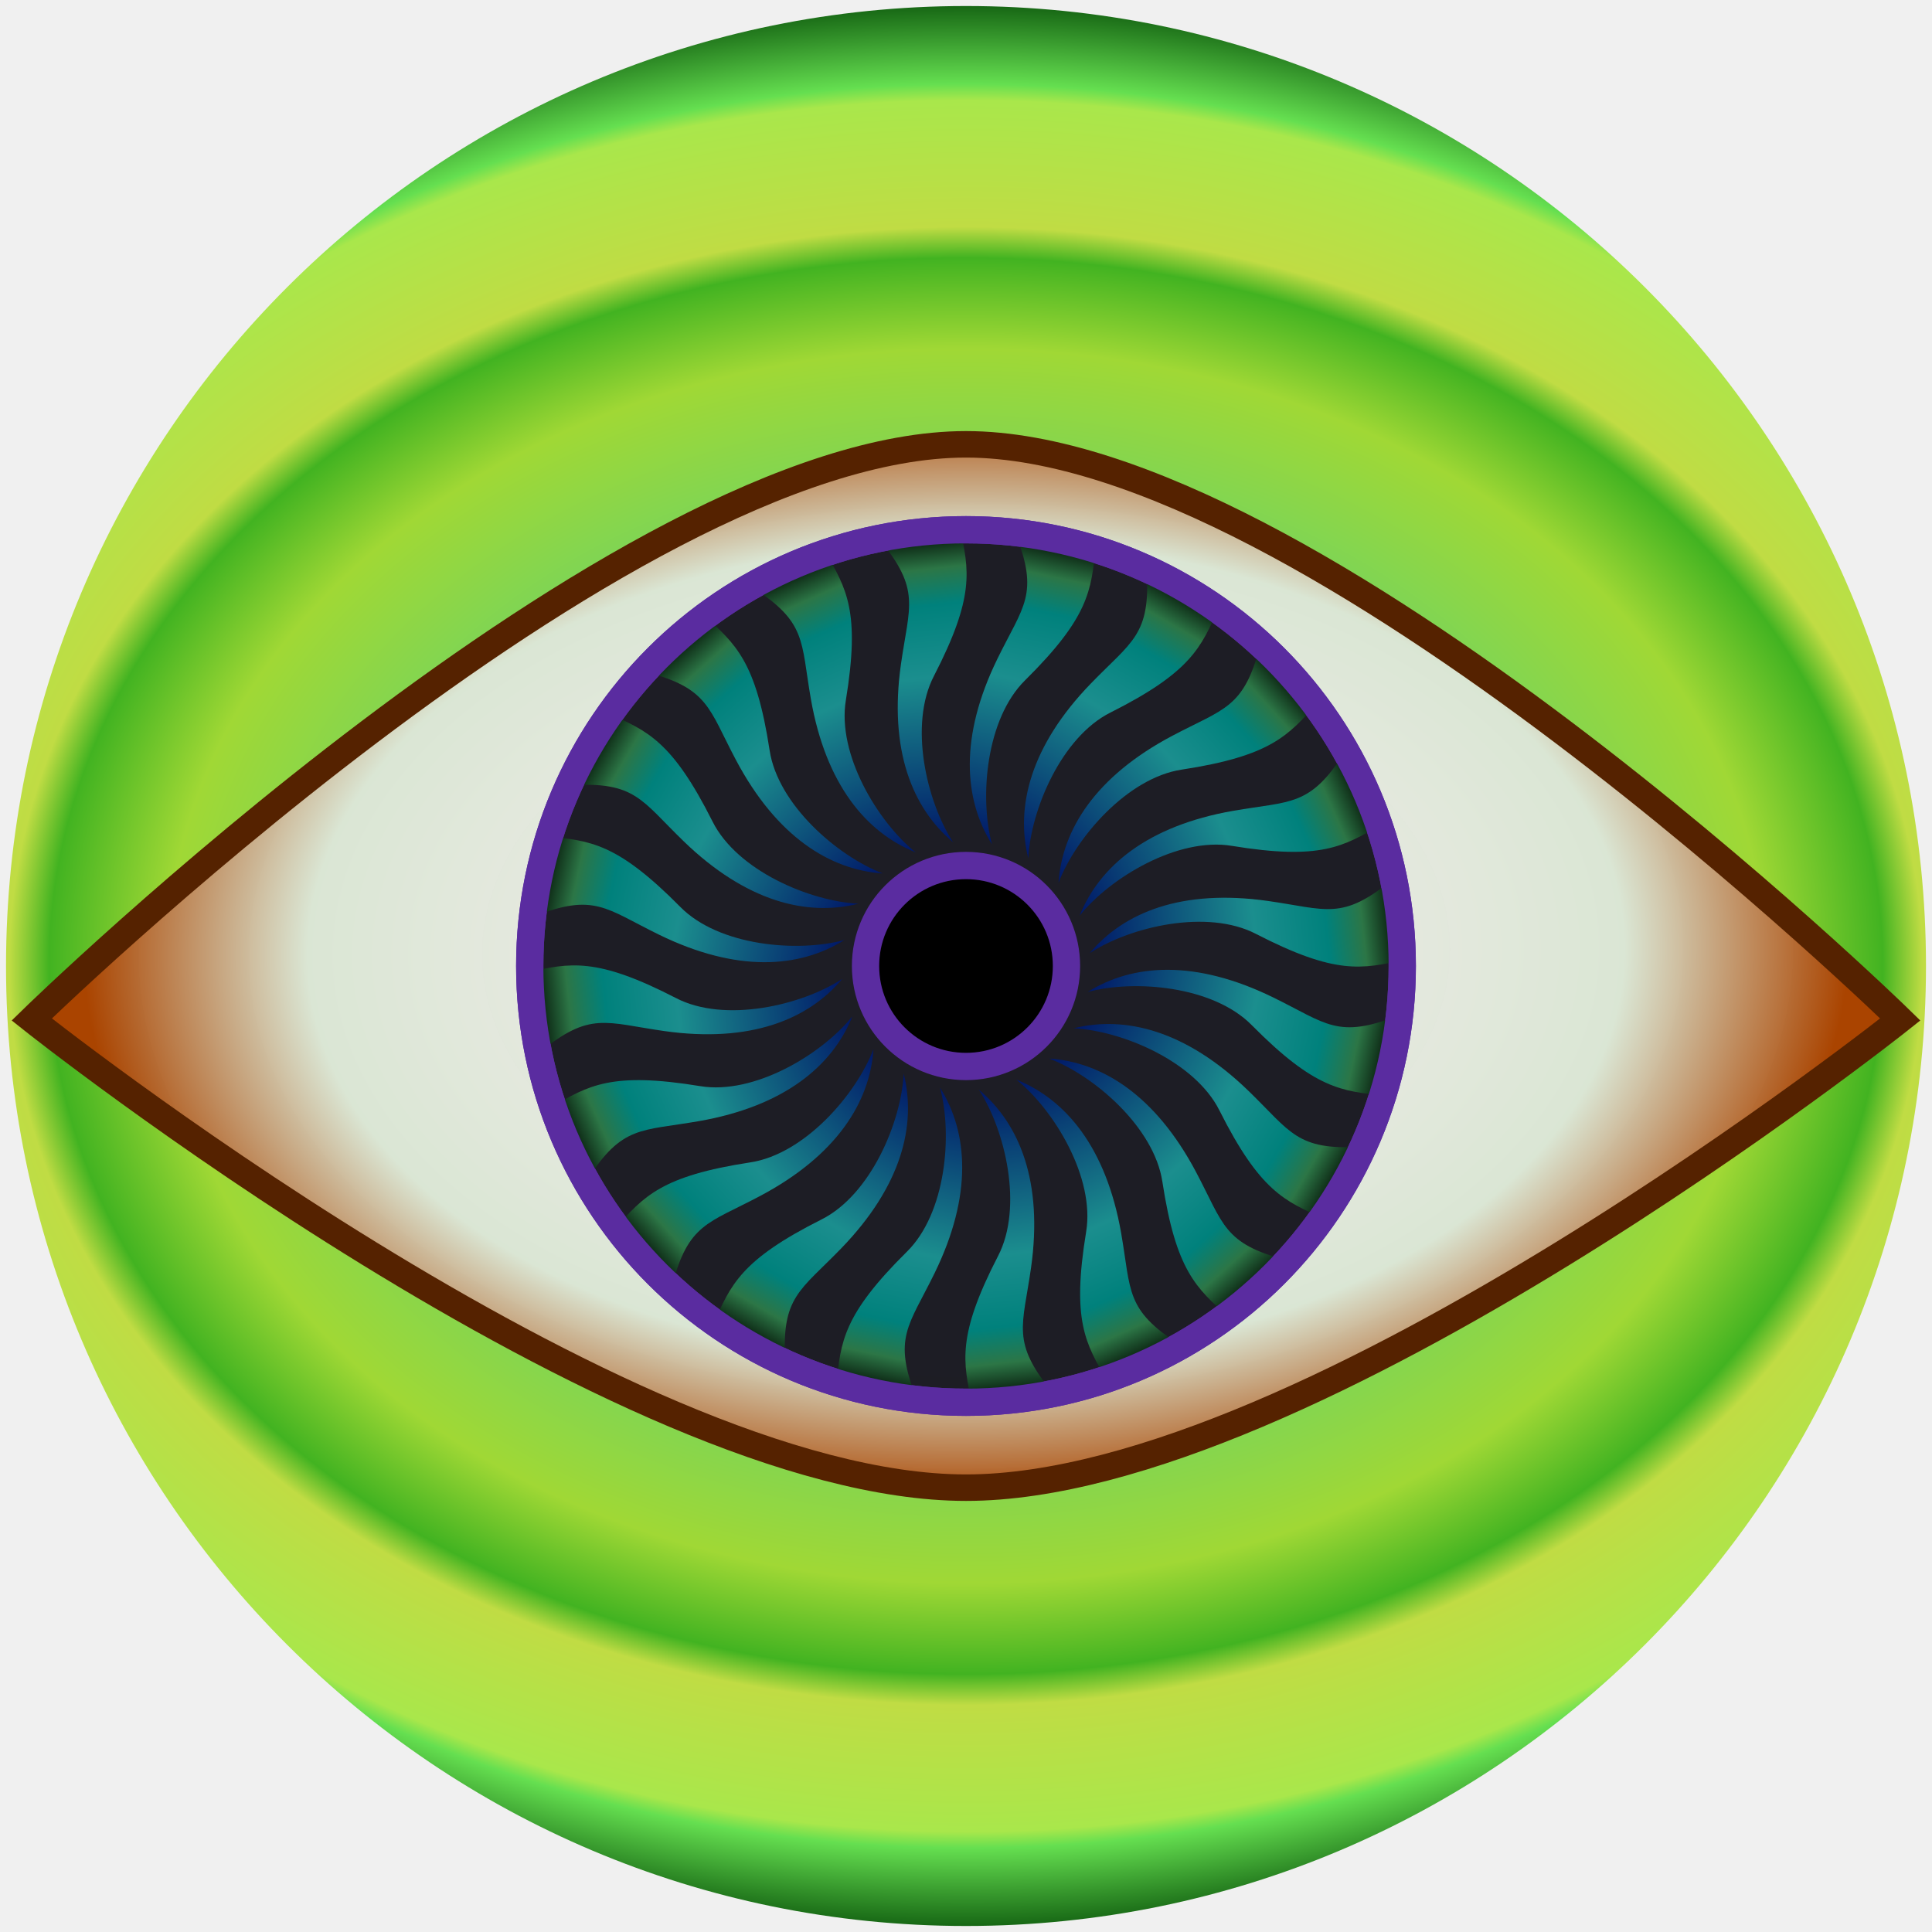
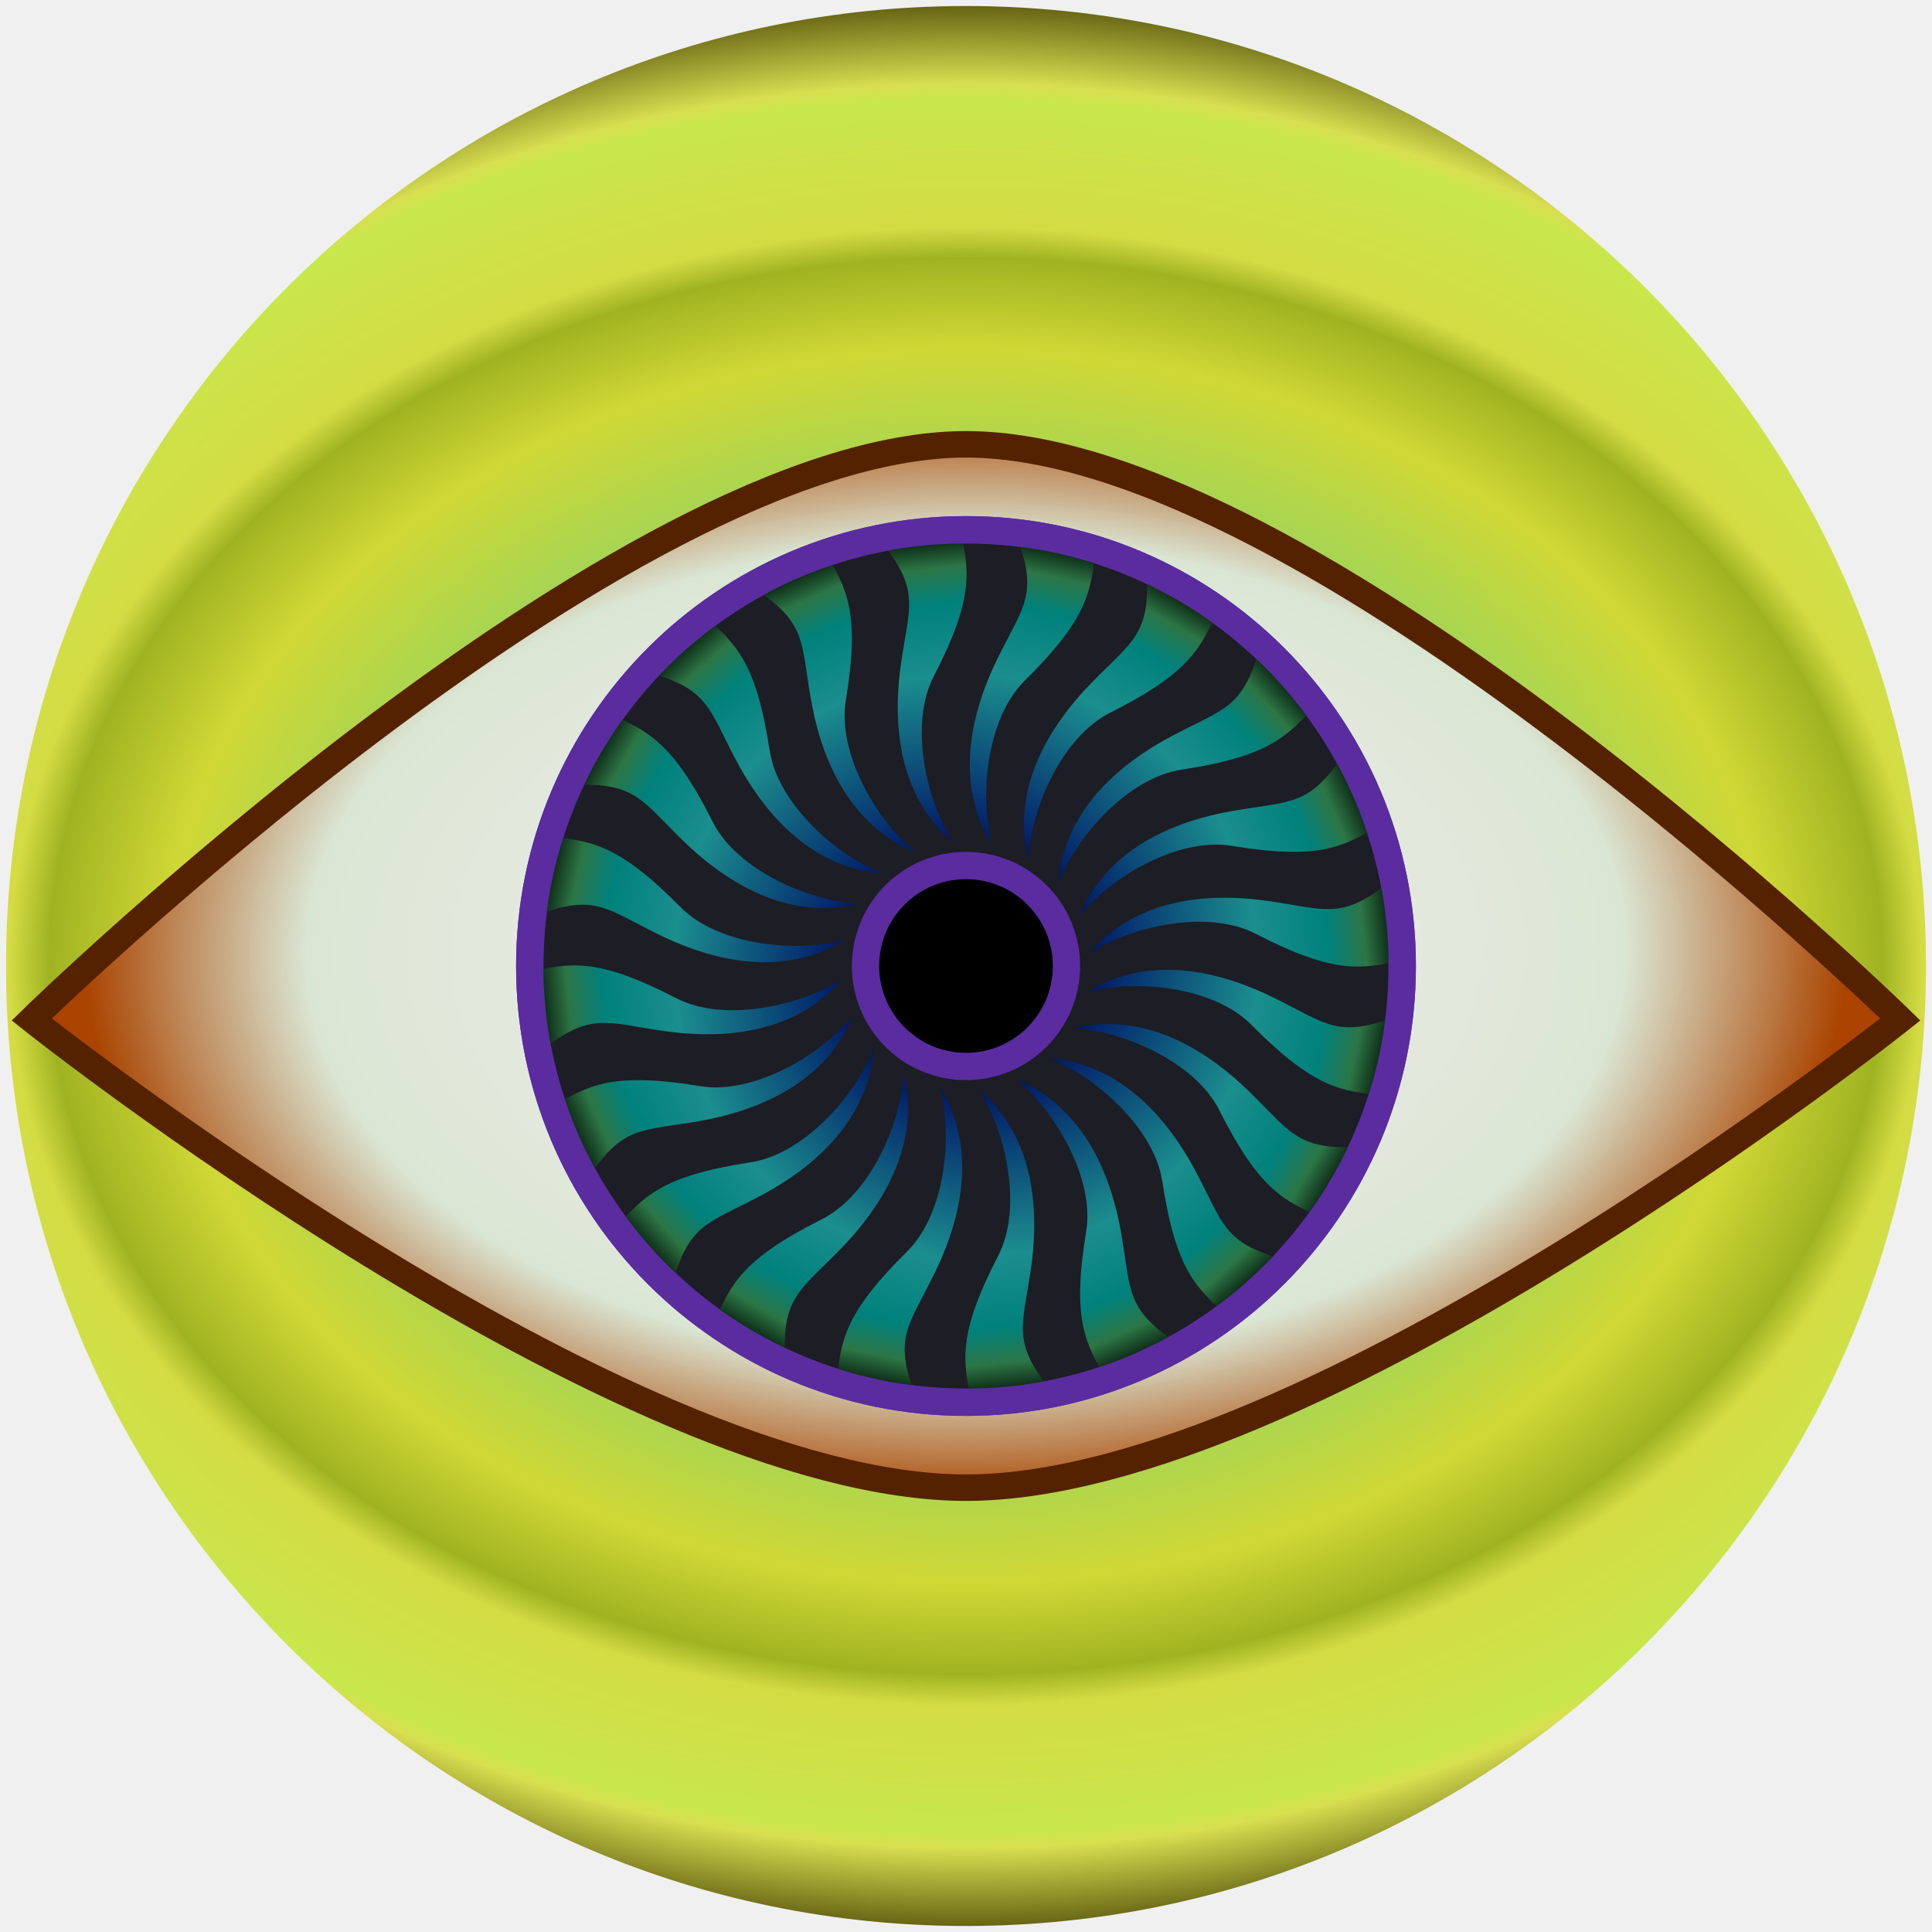
- <svg xmlns="http://www.w3.org/2000/svg" xmlns:xlink="http://www.w3.org/1999/xlink" id="svg8" version="1.1" viewBox="0 0 93.698 93.698" height="93.698mm" width="93.698mm">
+ <svg xmlns="http://www.w3.org/2000/svg" xmlns:xlink="http://www.w3.org/1999/xlink" width="93.698mm" height="93.698mm" viewBox="0 0 93.698 93.698" version="1.1" id="svg8">
  <defs id="defs2">
+     <linearGradient id="linearGradient909">
+       <stop id="stop895" offset="0" style="stop-color:#00cacb;stop-opacity:1" />
+       <stop style="stop-color:#d0d835;stop-opacity:1" offset="0.639" id="stop897" />
+       <stop style="stop-color:#9fb321;stop-opacity:1" offset="0.733" id="stop899" />
+       <stop style="stop-color:#d4dc44;stop-opacity:1" offset="0.765" id="stop901" />
+       <stop style="stop-color:#c8e74b;stop-opacity:1" offset="0.896" id="stop903" />
+       <stop id="stop905" offset="0.913" style="stop-color:#d8df50;stop-opacity:1" />
+       <stop id="stop907" offset="1" style="stop-color:#5e5b10;stop-opacity:1" />
+     </linearGradient>
    <linearGradient id="Iris">
-       <stop style="stop-color:#001768;stop-opacity:1" offset="0" id="stop19489" />
-       <stop id="stop19497" offset="0.533" style="stop-color:#1b8e8e;stop-opacity:1" />
-       <stop style="stop-color:#00817c;stop-opacity:1" offset="0.764" id="stop19499" />
-       <stop id="stop19501" offset="0.879" style="stop-color:#2c7646;stop-opacity:1" />
-       <stop style="stop-color:#000800;stop-opacity:1" offset="1" id="stop19491" />
+       <stop id="stop19489" offset="0" style="stop-color:#001768;stop-opacity:1" />
+       <stop style="stop-color:#1b8e8e;stop-opacity:1" offset="0.533" id="stop19497" />
+       <stop id="stop19499" offset="0.764" style="stop-color:#00817c;stop-opacity:1" />
+       <stop style="stop-color:#2c7646;stop-opacity:1" offset="0.879" id="stop19501" />
+       <stop id="stop19491" offset="1" style="stop-color:#000800;stop-opacity:1" />
    </linearGradient>
    <linearGradient id="linearGradient19473">
-       <stop style="stop-color:#faedf3;stop-opacity:1" offset="0" id="stop19469" />
-       <stop id="stop19479" offset="0.746" style="stop-color:#dae6d4;stop-opacity:0.992" />
-       <stop style="stop-color:#aa4400;stop-opacity:1" offset="1" id="stop19471" />
+       <stop id="stop19469" offset="0" style="stop-color:#faedf3;stop-opacity:1" />
+       <stop style="stop-color:#dae6d4;stop-opacity:0.992" offset="0.746" id="stop19479" />
+       <stop id="stop19471" offset="1" style="stop-color:#aa4400;stop-opacity:1" />
    </linearGradient>
    <linearGradient id="eyelid">
-       <stop id="stop17539" offset="0" style="stop-color:#00cacb;stop-opacity:1" />
-       <stop style="stop-color:#a0d835;stop-opacity:1" offset="0.639" id="stop5049" />
-       <stop style="stop-color:#42b321;stop-opacity:1" offset="0.733" id="stop5047" />
-       <stop style="stop-color:#c0dc44;stop-opacity:1" offset="0.765" id="stop5041" />
-       <stop style="stop-color:#a9e74b;stop-opacity:1" offset="0.896" id="stop17547" />
-       <stop id="stop5045" offset="0.913" style="stop-color:#65df50;stop-opacity:1" />
-       <stop id="stop17541" offset="1" style="stop-color:#115e10;stop-opacity:1" />
+       <stop style="stop-color:#00cacb;stop-opacity:1" offset="0" id="stop17539" />
+       <stop id="stop5049" offset="0.639" style="stop-color:#a0d835;stop-opacity:1" />
+       <stop id="stop5047" offset="0.733" style="stop-color:#42b321;stop-opacity:1" />
+       <stop id="stop5041" offset="0.765" style="stop-color:#c0dc44;stop-opacity:1" />
+       <stop id="stop17547" offset="0.896" style="stop-color:#a9e74b;stop-opacity:1" />
+       <stop style="stop-color:#65df50;stop-opacity:1" offset="0.913" id="stop5045" />
+       <stop style="stop-color:#115e10;stop-opacity:1" offset="1" id="stop17541" />
    </linearGradient>
-     <radialGradient gradientUnits="userSpaceOnUse" r="46.849" fy="75.861" fx="100.654" cy="75.861" cx="100.654" id="radialGradient17545" xlink:href="#eyelid" gradientTransform="matrix(1.294938,0.00263338,-0.00203359,0.9999979,6.06746,-24.23826)" />
-     <radialGradient xlink:href="#linearGradient19473" id="radialGradient19475" cx="100.667" cy="70.729" fx="100.667" fy="70.729" r="46.264" gradientTransform="matrix(0.9245748,-0.00754252,0.00471433,0.5778913,-46.55861,6.045319)" gradientUnits="userSpaceOnUse" />
-     <linearGradient xlink:href="#Iris" id="linearGradient4756" gradientUnits="userSpaceOnUse" x1="106.472" y1="71.749" x2="121.607" y2="71.749" gradientTransform="rotate(138,99.76159,71.69205)" />
-     <linearGradient xlink:href="#Iris" id="linearGradient4920" gradientUnits="userSpaceOnUse" gradientTransform="rotate(156,99.79201,71.79672)" x1="106.472" y1="71.749" x2="121.607" y2="71.749" />
-     <linearGradient xlink:href="#Iris" id="linearGradient4924" gradientUnits="userSpaceOnUse" gradientTransform="rotate(174,99.82045,71.89457)" x1="106.472" y1="71.749" x2="121.607" y2="71.749" />
-     <linearGradient xlink:href="#Iris" id="linearGradient4928" gradientUnits="userSpaceOnUse" gradientTransform="rotate(-168,99.84843,71.99081)" x1="106.472" y1="71.749" x2="121.607" y2="71.749" />
-     <linearGradient xlink:href="#Iris" id="linearGradient4932" gradientUnits="userSpaceOnUse" gradientTransform="rotate(-150,99.87734,72.09031)" x1="106.472" y1="71.749" x2="121.607" y2="71.749" />
-     <linearGradient xlink:href="#Iris" id="linearGradient4936" gradientUnits="userSpaceOnUse" gradientTransform="rotate(-132,99.90882,72.19863)" x1="106.472" y1="71.749" x2="121.607" y2="71.749" />
-     <linearGradient xlink:href="#Iris" id="linearGradient4940" gradientUnits="userSpaceOnUse" gradientTransform="rotate(-114,99.94508,72.32339)" x1="106.472" y1="71.749" x2="121.607" y2="71.749" />
-     <linearGradient xlink:href="#Iris" id="linearGradient4944" gradientUnits="userSpaceOnUse" gradientTransform="rotate(-96.00002,99.98965,72.47675)" x1="106.472" y1="71.749" x2="121.607" y2="71.749" />
-     <linearGradient xlink:href="#Iris" id="linearGradient4948" gradientUnits="userSpaceOnUse" gradientTransform="rotate(-78,100.049,72.68112)" x1="106.472" y1="71.749" x2="121.607" y2="71.749" />
-     <linearGradient xlink:href="#Iris" id="linearGradient4952" gradientUnits="userSpaceOnUse" gradientTransform="rotate(-60,100.1373,72.98489)" x1="106.472" y1="71.749" x2="121.607" y2="71.749" />
-     <linearGradient xlink:href="#Iris" id="linearGradient4956" gradientUnits="userSpaceOnUse" gradientTransform="rotate(-42,100.2924,73.51833)" x1="106.472" y1="71.749" x2="121.607" y2="71.749" />
-     <linearGradient xlink:href="#Iris" id="linearGradient4960" gradientUnits="userSpaceOnUse" gradientTransform="rotate(-24.00001,100.6652,74.80118)" x1="106.472" y1="71.749" x2="121.607" y2="71.749" />
-     <linearGradient xlink:href="#Iris" id="linearGradient4964" gradientUnits="userSpaceOnUse" gradientTransform="rotate(-5.999977,103.2181,83.58536)" x1="106.472" y1="71.749" x2="121.607" y2="71.749" />
-     <linearGradient xlink:href="#Iris" id="linearGradient4968" gradientUnits="userSpaceOnUse" gradientTransform="rotate(12,98.14024,66.11319)" x1="106.472" y1="71.749" x2="121.607" y2="71.749" />
-     <linearGradient xlink:href="#Iris" id="linearGradient4972" gradientUnits="userSpaceOnUse" gradientTransform="rotate(30,99.16705,69.64628)" x1="106.472" y1="71.749" x2="121.607" y2="71.749" />
-     <linearGradient xlink:href="#Iris" id="linearGradient4976" gradientUnits="userSpaceOnUse" gradientTransform="rotate(48.00001,99.43093,70.55425)" x1="106.472" y1="71.749" x2="121.607" y2="71.749" />
-     <linearGradient xlink:href="#Iris" id="linearGradient4980" gradientUnits="userSpaceOnUse" gradientTransform="rotate(65.99999,99.55632,70.98572)" x1="106.472" y1="71.749" x2="121.607" y2="71.749" />
-     <linearGradient xlink:href="#Iris" id="linearGradient4984" gradientUnits="userSpaceOnUse" gradientTransform="rotate(84,99.63254,71.24799)" x1="106.472" y1="71.749" x2="121.607" y2="71.749" />
-     <linearGradient xlink:href="#Iris" id="linearGradient4988" gradientUnits="userSpaceOnUse" gradientTransform="rotate(102,99.68596,71.43181)" x1="106.472" y1="71.749" x2="121.607" y2="71.749" />
-     <linearGradient xlink:href="#Iris" id="linearGradient4992" gradientUnits="userSpaceOnUse" gradientTransform="rotate(120,99.72724,71.57383)" x1="106.472" y1="71.749" x2="121.607" y2="71.749" />
-     <radialGradient r="46.849" fy="75.861" fx="100.654" cy="75.861" cx="100.654" gradientTransform="matrix(1.294938,0.00263338,-0.00203359,0.9999979,6.06746,-24.23826)" gradientUnits="userSpaceOnUse" id="radialGradient1586" xlink:href="#eyelid" />
-     <radialGradient r="46.264" fy="70.729" fx="100.667" cy="70.729" cx="100.667" gradientTransform="matrix(0.9245748,-0.00754252,0.00471433,0.5778913,7.246285,31.69755)" gradientUnits="userSpaceOnUse" id="radialGradient1588" xlink:href="#linearGradient19473" />
-     <mask id="mask900" maskUnits="userSpaceOnUse">
-       <g transform="translate(-126.7354,-0.4497407)" id="g906">
-         <rect y="-4.295" x="87.745" height="93.697" width="93.697" id="rect902" style="opacity:1;fill:#ffffff;fill-opacity:1;stroke:none;stroke-width:1.133;stroke-linecap:round;stroke-linejoin:bevel;stroke-miterlimit:4;stroke-dasharray:none;stroke-opacity:1" transform="translate(38.99082,1.385184)" />
-         <path d="m 134.593,67.853 c -16.75,0 -45.31,-22.707 -45.31,-22.707 0,0 28.561,-27.893 45.31,-27.893 16.75,0 45.31,27.893 45.31,27.893 0,0 -28.561,22.707 -45.31,22.707 z" style="fill:#000000;fill-opacity:1;stroke:#ffffff;stroke-width:1.285;stroke-linecap:butt;stroke-linejoin:miter;stroke-miterlimit:4;stroke-dasharray:none;stroke-opacity:1" id="path904" transform="translate(38.99082,1.385184)" />
+     <radialGradient gradientTransform="matrix(1.294938,0.00263338,-0.00203359,0.9999979,6.06746,-24.23826)" xlink:href="#eyelid" id="radialGradient17545" cx="100.654" cy="75.861" fx="100.654" fy="75.861" r="46.849" gradientUnits="userSpaceOnUse" />
+     <radialGradient gradientUnits="userSpaceOnUse" gradientTransform="matrix(0.9245748,-0.00754252,0.00471433,0.5778913,-46.55861,6.045319)" r="46.264" fy="70.729" fx="100.667" cy="70.729" cx="100.667" id="radialGradient19475" xlink:href="#linearGradient19473" />
+     <linearGradient gradientTransform="rotate(138,99.76159,71.69205)" y2="71.749" x2="121.607" y1="71.749" x1="106.472" gradientUnits="userSpaceOnUse" id="linearGradient4756" xlink:href="#Iris" />
+     <linearGradient y2="71.749" x2="121.607" y1="71.749" x1="106.472" gradientTransform="rotate(156,99.79201,71.79672)" gradientUnits="userSpaceOnUse" id="linearGradient4920" xlink:href="#Iris" />
+     <linearGradient y2="71.749" x2="121.607" y1="71.749" x1="106.472" gradientTransform="rotate(174,99.82045,71.89457)" gradientUnits="userSpaceOnUse" id="linearGradient4924" xlink:href="#Iris" />
+     <linearGradient y2="71.749" x2="121.607" y1="71.749" x1="106.472" gradientTransform="rotate(-168,99.84843,71.99081)" gradientUnits="userSpaceOnUse" id="linearGradient4928" xlink:href="#Iris" />
+     <linearGradient y2="71.749" x2="121.607" y1="71.749" x1="106.472" gradientTransform="rotate(-150,99.87734,72.09031)" gradientUnits="userSpaceOnUse" id="linearGradient4932" xlink:href="#Iris" />
+     <linearGradient y2="71.749" x2="121.607" y1="71.749" x1="106.472" gradientTransform="rotate(-132,99.90882,72.19863)" gradientUnits="userSpaceOnUse" id="linearGradient4936" xlink:href="#Iris" />
+     <linearGradient y2="71.749" x2="121.607" y1="71.749" x1="106.472" gradientTransform="rotate(-114,99.94508,72.32339)" gradientUnits="userSpaceOnUse" id="linearGradient4940" xlink:href="#Iris" />
+     <linearGradient y2="71.749" x2="121.607" y1="71.749" x1="106.472" gradientTransform="rotate(-96.00002,99.98965,72.47675)" gradientUnits="userSpaceOnUse" id="linearGradient4944" xlink:href="#Iris" />
+     <linearGradient y2="71.749" x2="121.607" y1="71.749" x1="106.472" gradientTransform="rotate(-78,100.049,72.68112)" gradientUnits="userSpaceOnUse" id="linearGradient4948" xlink:href="#Iris" />
+     <linearGradient y2="71.749" x2="121.607" y1="71.749" x1="106.472" gradientTransform="rotate(-60,100.1373,72.98489)" gradientUnits="userSpaceOnUse" id="linearGradient4952" xlink:href="#Iris" />
+     <linearGradient y2="71.749" x2="121.607" y1="71.749" x1="106.472" gradientTransform="rotate(-42,100.2924,73.51833)" gradientUnits="userSpaceOnUse" id="linearGradient4956" xlink:href="#Iris" />
+     <linearGradient y2="71.749" x2="121.607" y1="71.749" x1="106.472" gradientTransform="rotate(-24.00001,100.6652,74.80118)" gradientUnits="userSpaceOnUse" id="linearGradient4960" xlink:href="#Iris" />
+     <linearGradient y2="71.749" x2="121.607" y1="71.749" x1="106.472" gradientTransform="rotate(-5.999977,103.2181,83.58536)" gradientUnits="userSpaceOnUse" id="linearGradient4964" xlink:href="#Iris" />
+     <linearGradient y2="71.749" x2="121.607" y1="71.749" x1="106.472" gradientTransform="rotate(12,98.14024,66.11319)" gradientUnits="userSpaceOnUse" id="linearGradient4968" xlink:href="#Iris" />
+     <linearGradient y2="71.749" x2="121.607" y1="71.749" x1="106.472" gradientTransform="rotate(30,99.16705,69.64628)" gradientUnits="userSpaceOnUse" id="linearGradient4972" xlink:href="#Iris" />
+     <linearGradient y2="71.749" x2="121.607" y1="71.749" x1="106.472" gradientTransform="rotate(48.00001,99.43093,70.55425)" gradientUnits="userSpaceOnUse" id="linearGradient4976" xlink:href="#Iris" />
+     <linearGradient y2="71.749" x2="121.607" y1="71.749" x1="106.472" gradientTransform="rotate(65.99999,99.55632,70.98572)" gradientUnits="userSpaceOnUse" id="linearGradient4980" xlink:href="#Iris" />
+     <linearGradient y2="71.749" x2="121.607" y1="71.749" x1="106.472" gradientTransform="rotate(84,99.63254,71.24799)" gradientUnits="userSpaceOnUse" id="linearGradient4984" xlink:href="#Iris" />
+     <linearGradient y2="71.749" x2="121.607" y1="71.749" x1="106.472" gradientTransform="rotate(102,99.68596,71.43181)" gradientUnits="userSpaceOnUse" id="linearGradient4988" xlink:href="#Iris" />
+     <linearGradient y2="71.749" x2="121.607" y1="71.749" x1="106.472" gradientTransform="rotate(120,99.72724,71.57383)" gradientUnits="userSpaceOnUse" id="linearGradient4992" xlink:href="#Iris" />
+     <radialGradient xlink:href="#linearGradient909" id="radialGradient1586" gradientUnits="userSpaceOnUse" gradientTransform="matrix(1.294938,0.00263338,-0.00203359,0.9999979,6.06746,-24.23826)" cx="100.654" cy="75.861" fx="100.654" fy="75.861" r="46.849" />
+     <radialGradient xlink:href="#linearGradient19473" id="radialGradient1588" gradientUnits="userSpaceOnUse" gradientTransform="matrix(0.9245748,-0.00754252,0.00471433,0.5778913,7.246285,31.69755)" cx="100.667" cy="70.729" fx="100.667" fy="70.729" r="46.264" />
+     <mask maskUnits="userSpaceOnUse" id="mask900">
+       <g id="g906" transform="translate(-126.7354,-0.4497407)">
+         <rect transform="translate(38.99082,1.385184)" style="opacity:1;fill:#ffffff;fill-opacity:1;stroke:none;stroke-width:1.133;stroke-linecap:round;stroke-linejoin:bevel;stroke-miterlimit:4;stroke-dasharray:none;stroke-opacity:1" id="rect902" width="93.697" height="93.697" x="87.745" y="-4.295" />
+         <path transform="translate(38.99082,1.385184)" id="path904" style="fill:#000000;fill-opacity:1;stroke:#ffffff;stroke-width:1.285;stroke-linecap:butt;stroke-linejoin:miter;stroke-miterlimit:4;stroke-dasharray:none;stroke-opacity:1" d="m 134.593,67.853 c -16.75,0 -45.31,-22.707 -45.31,-22.707 0,0 28.561,-27.893 45.31,-27.893 16.75,0 45.31,27.893 45.31,27.893 0,0 -28.561,22.707 -45.31,22.707 z" />
      </g>
    </mask>
  </defs>
-   <path id="path19466" style="fill:url(#radialGradient19475);fill-opacity:1;stroke:#552200;stroke-width:1.285;stroke-linecap:butt;stroke-linejoin:miter;stroke-miterlimit:4;stroke-dasharray:none;stroke-opacity:1" d="m 46.849,72.149 c -16.75,0 -45.31,-22.707 -45.31,-22.707 0,0 28.561,-27.893 45.31,-27.893 16.75,-1e-6 45.31,27.893 45.31,27.893 0,0 -28.561,22.707 -45.31,22.707 z" />
+   <path d="m 46.849,72.149 c -16.75,0 -45.31,-22.707 -45.31,-22.707 0,0 28.561,-27.893 45.31,-27.893 16.75,-1e-6 45.31,27.893 45.31,27.893 0,0 -28.561,22.707 -45.31,22.707 z" style="fill:url(#radialGradient19475);fill-opacity:1;stroke:#552200;stroke-width:1.285;stroke-linecap:butt;stroke-linejoin:miter;stroke-miterlimit:4;stroke-dasharray:none;stroke-opacity:1" id="path19466" />
  <g id="iris">
-     <circle style="opacity:1;fill:#1c1c24;fill-opacity:0.992;stroke:#5a2ca0;stroke-width:1.323;stroke-linecap:round;stroke-linejoin:bevel;stroke-miterlimit:4;stroke-dasharray:none;stroke-opacity:1" id="circle5016" cx="100.654" cy="73.295" r="21.158" transform="translate(-53.8049,-26.44598)" />
-     <circle r="4.873" cy="73.295" cx="100.654" id="path19485" style="opacity:1;fill:#000000;fill-opacity:0.992;stroke:#5a2ca0;stroke-width:1.323;stroke-linecap:round;stroke-linejoin:bevel;stroke-miterlimit:4;stroke-dasharray:none;stroke-opacity:1" transform="translate(-53.8049,-26.44598)" />
-     <g transform="translate(-52.36994,-25.25536)" id="g5014">
-       <path style="fill:url(#linearGradient4756);fill-opacity:1;stroke:none;stroke-width:0.265px;stroke-linecap:butt;stroke-linejoin:miter;stroke-opacity:1" d="m 94.732,76.135 c -0.174,2.575 -1.786,5.155 -5.5,7.124 -2.534,1.344 -3.485,1.33 -4.275,4.378 L 82.2,84.836 c 1.392,-1.563 2.241,-2.548 6.561,-3.208 2.624,-0.401 5.126,-3.281 5.971,-5.493 z" id="path19487" />
-       <path id="use4698" d="m 93.706,74.551 c -0.962,2.395 -3.292,4.35 -7.433,5.076 -2.825,0.495 -3.725,0.188 -5.419,2.842 l -1.756,-3.515 c 1.807,-1.056 2.919,-1.731 7.231,-1.023 2.62,0.43 5.889,-1.537 7.376,-3.38 z" style="fill:url(#linearGradient4920);fill-opacity:1;stroke:none;stroke-width:0.265px;stroke-linecap:butt;stroke-linejoin:miter;stroke-opacity:1" />
-       <path id="use4700" d="m 93.22,72.728 c -1.655,1.981 -4.475,3.12 -8.637,2.531 -2.839,-0.402 -3.601,-0.972 -6.032,1.029 l -0.584,-3.886 c 2.045,-0.446 3.311,-0.744 7.194,1.261 2.359,1.218 6.076,0.358 8.059,-0.935 z" style="fill:url(#linearGradient4924);fill-opacity:1;stroke:none;stroke-width:0.265px;stroke-linecap:butt;stroke-linejoin:miter;stroke-opacity:1" />
-       <path id="use4702" d="m 93.321,70.844 c -2.186,1.372 -5.22,1.585 -8.997,-0.262 -2.576,-1.26 -3.124,-2.038 -6.055,-0.886 l 0.646,-3.876 c 2.083,0.208 3.379,0.315 6.452,3.423 1.867,1.888 5.667,2.218 7.954,1.601 z" style="fill:url(#linearGradient4928);fill-opacity:1;stroke:none;stroke-width:0.265px;stroke-linecap:butt;stroke-linejoin:miter;stroke-opacity:1" />
-       <path id="use4704" d="m 93.999,69.083 c -2.503,0.63 -5.454,-0.106 -8.475,-3.03 -2.061,-1.994 -2.342,-2.904 -5.485,-2.713 l 1.812,-3.487 c 1.916,0.841 3.116,1.344 5.078,5.249 1.192,2.372 4.705,3.861 7.07,3.981 z" style="fill:url(#linearGradient4932);fill-opacity:1;stroke:none;stroke-width:0.265px;stroke-linecap:butt;stroke-linejoin:miter;stroke-opacity:1" />
-       <path id="use4706" d="M 95.188,67.618 C 92.613,67.443 90.034,65.831 88.064,62.117 86.72,59.584 86.734,58.632 83.686,57.842 l 2.801,-2.756 c 1.563,1.392 2.548,2.241 3.208,6.561 0.401,2.624 3.281,5.126 5.493,5.971 z" style="fill:url(#linearGradient4936);fill-opacity:1;stroke:none;stroke-width:0.265px;stroke-linecap:butt;stroke-linejoin:miter;stroke-opacity:1" />
-       <path id="use4708" d="m 96.772,66.592 c -2.395,-0.962 -4.35,-3.292 -5.076,-7.433 -0.495,-2.825 -0.188,-3.725 -2.842,-5.419 l 3.515,-1.756 c 1.056,1.807 1.731,2.919 1.023,7.231 -0.43,2.62 1.537,5.889 3.38,7.376 z" style="fill:url(#linearGradient4940);fill-opacity:1;stroke:none;stroke-width:0.265px;stroke-linecap:butt;stroke-linejoin:miter;stroke-opacity:1" />
-       <path id="use4710" d="m 98.595,66.105 c -1.981,-1.655 -3.12,-4.475 -2.531,-8.637 0.402,-2.839 0.972,-3.601 -1.029,-6.032 l 3.886,-0.584 c 0.446,2.045 0.744,3.311 -1.261,7.194 -1.218,2.359 -0.358,6.076 0.935,8.059 z" style="fill:url(#linearGradient4944);fill-opacity:1;stroke:none;stroke-width:0.265px;stroke-linecap:butt;stroke-linejoin:miter;stroke-opacity:1" />
-       <path id="use4712" d="m 100.479,66.206 c -1.372,-2.186 -1.585,-5.22 0.262,-8.997 1.26,-2.576 2.038,-3.124 0.886,-6.055 l 3.876,0.646 c -0.208,2.083 -0.315,3.379 -3.423,6.452 -1.888,1.867 -2.218,5.667 -1.601,7.954 z" style="fill:url(#linearGradient4948);fill-opacity:1;stroke:none;stroke-width:0.265px;stroke-linecap:butt;stroke-linejoin:miter;stroke-opacity:1" />
-       <path id="use4714" d="m 102.24,66.884 c -0.63,-2.503 0.106,-5.454 3.03,-8.475 1.994,-2.061 2.904,-2.342 2.713,-5.485 l 3.487,1.812 c -0.841,1.916 -1.344,3.116 -5.249,5.078 -2.372,1.192 -3.861,4.705 -3.981,7.07 z" style="fill:url(#linearGradient4952);fill-opacity:1;stroke:none;stroke-width:0.265px;stroke-linecap:butt;stroke-linejoin:miter;stroke-opacity:1" />
-       <path id="use4716" d="m 103.705,68.074 c 0.174,-2.575 1.786,-5.155 5.5,-7.124 2.534,-1.344 3.485,-1.33 4.275,-4.378 l 2.756,2.801 c -1.392,1.563 -2.241,2.548 -6.561,3.208 -2.624,0.401 -5.126,3.281 -5.971,5.493 z" style="fill:url(#linearGradient4956);fill-opacity:1;stroke:none;stroke-width:0.265px;stroke-linecap:butt;stroke-linejoin:miter;stroke-opacity:1" />
-       <path id="use4718" d="m 104.731,69.657 c 0.962,-2.395 3.292,-4.35 7.433,-5.076 2.825,-0.495 3.725,-0.188 5.419,-2.842 l 1.756,3.515 c -1.807,1.056 -2.919,1.731 -7.231,1.023 -2.62,-0.43 -5.889,1.537 -7.376,3.38 z" style="fill:url(#linearGradient4960);fill-opacity:1;stroke:none;stroke-width:0.265px;stroke-linecap:butt;stroke-linejoin:miter;stroke-opacity:1" />
-       <path id="use4720" d="m 105.218,71.48 c 1.655,-1.981 4.475,-3.12 8.637,-2.531 2.839,0.402 3.601,0.973 6.032,-1.029 l 0.584,3.886 c -2.045,0.446 -3.311,0.744 -7.194,-1.261 -2.359,-1.218 -6.075,-0.358 -8.059,0.935 z" style="fill:url(#linearGradient4964);fill-opacity:1;stroke:none;stroke-width:0.265px;stroke-linecap:butt;stroke-linejoin:miter;stroke-opacity:1" />
-       <path id="use4722" d="m 105.117,73.365 c 2.186,-1.372 5.22,-1.585 8.997,0.262 2.576,1.26 3.124,2.038 6.055,0.886 l -0.646,3.876 c -2.083,-0.208 -3.379,-0.315 -6.452,-3.423 -1.867,-1.888 -5.667,-2.218 -7.954,-1.601 z" style="fill:url(#linearGradient4968);fill-opacity:1;stroke:none;stroke-width:0.265px;stroke-linecap:butt;stroke-linejoin:miter;stroke-opacity:1" />
-       <path id="use4724" d="m 104.439,75.126 c 2.503,-0.63 5.454,0.106 8.475,3.03 2.061,1.994 2.342,2.904 5.485,2.713 l -1.812,3.487 c -1.916,-0.841 -3.116,-1.344 -5.078,-5.249 -1.192,-2.372 -4.705,-3.861 -7.07,-3.981 z" style="fill:url(#linearGradient4972);fill-opacity:1;stroke:none;stroke-width:0.265px;stroke-linecap:butt;stroke-linejoin:miter;stroke-opacity:1" />
-       <path id="use4726" d="m 103.249,76.591 c 2.575,0.174 5.155,1.786 7.124,5.5 1.344,2.534 1.33,3.485 4.378,4.275 l -2.801,2.756 c -1.563,-1.392 -2.548,-2.241 -3.208,-6.561 -0.401,-2.624 -3.281,-5.126 -5.493,-5.971 z" style="fill:url(#linearGradient4976);fill-opacity:1;stroke:none;stroke-width:0.265px;stroke-linecap:butt;stroke-linejoin:miter;stroke-opacity:1" />
-       <path id="use4728" d="m 101.666,77.617 c 2.395,0.962 4.35,3.292 5.076,7.433 0.495,2.825 0.188,3.725 2.842,5.419 l -3.515,1.756 c -1.056,-1.807 -1.731,-2.919 -1.023,-7.231 0.43,-2.62 -1.537,-5.889 -3.38,-7.376 z" style="fill:url(#linearGradient4980);fill-opacity:1;stroke:none;stroke-width:0.265px;stroke-linecap:butt;stroke-linejoin:miter;stroke-opacity:1" />
-       <path id="use4730" d="m 99.842,78.103 c 1.981,1.655 3.12,4.475 2.531,8.637 -0.402,2.839 -0.973,3.601 1.029,6.032 l -3.886,0.584 c -0.446,-2.045 -0.744,-3.311 1.261,-7.194 1.218,-2.359 0.358,-6.076 -0.935,-8.059 z" style="fill:url(#linearGradient4984);fill-opacity:1;stroke:none;stroke-width:0.265px;stroke-linecap:butt;stroke-linejoin:miter;stroke-opacity:1" />
-       <path id="use4732" d="m 97.958,78.002 c 1.372,2.186 1.585,5.22 -0.262,8.997 -1.26,2.576 -2.038,3.124 -0.886,6.055 l -3.876,-0.646 c 0.208,-2.083 0.315,-3.379 3.423,-6.452 1.888,-1.867 2.218,-5.667 1.601,-7.954 z" style="fill:url(#linearGradient4988);fill-opacity:1;stroke:none;stroke-width:0.265px;stroke-linecap:butt;stroke-linejoin:miter;stroke-opacity:1" />
-       <path id="use4734" d="m 96.197,77.324 c 0.63,2.503 -0.106,5.454 -3.03,8.475 -1.994,2.061 -2.904,2.342 -2.713,5.485 L 86.967,89.472 c 0.841,-1.916 1.344,-3.116 5.249,-5.078 2.372,-1.192 3.861,-4.705 3.981,-7.07 z" style="fill:url(#linearGradient4992);fill-opacity:1;stroke:none;stroke-width:0.265px;stroke-linecap:butt;stroke-linejoin:miter;stroke-opacity:1" />
+     <circle transform="translate(-53.8049,-26.44598)" r="21.158" cy="73.295" cx="100.654" id="circle5016" style="opacity:1;fill:#1c1c24;fill-opacity:0.992;stroke:#5a2ca0;stroke-width:1.323;stroke-linecap:round;stroke-linejoin:bevel;stroke-miterlimit:4;stroke-dasharray:none;stroke-opacity:1" />
+     <circle transform="translate(-53.8049,-26.44598)" style="opacity:1;fill:#000000;fill-opacity:0.992;stroke:#5a2ca0;stroke-width:1.323;stroke-linecap:round;stroke-linejoin:bevel;stroke-miterlimit:4;stroke-dasharray:none;stroke-opacity:1" id="path19485" cx="100.654" cy="73.295" r="4.873" />
+     <g id="g5014" transform="translate(-52.36994,-25.25536)">
+       <path id="path19487" d="m 94.732,76.135 c -0.174,2.575 -1.786,5.155 -5.5,7.124 -2.534,1.344 -3.485,1.33 -4.275,4.378 L 82.2,84.836 c 1.392,-1.563 2.241,-2.548 6.561,-3.208 2.624,-0.401 5.126,-3.281 5.971,-5.493 z" style="fill:url(#linearGradient4756);fill-opacity:1;stroke:none;stroke-width:0.265px;stroke-linecap:butt;stroke-linejoin:miter;stroke-opacity:1" />
+       <path style="fill:url(#linearGradient4920);fill-opacity:1;stroke:none;stroke-width:0.265px;stroke-linecap:butt;stroke-linejoin:miter;stroke-opacity:1" d="m 93.706,74.551 c -0.962,2.395 -3.292,4.35 -7.433,5.076 -2.825,0.495 -3.725,0.188 -5.419,2.842 l -1.756,-3.515 c 1.807,-1.056 2.919,-1.731 7.231,-1.023 2.62,0.43 5.889,-1.537 7.376,-3.38 z" id="use4698" />
+       <path style="fill:url(#linearGradient4924);fill-opacity:1;stroke:none;stroke-width:0.265px;stroke-linecap:butt;stroke-linejoin:miter;stroke-opacity:1" d="m 93.22,72.728 c -1.655,1.981 -4.475,3.12 -8.637,2.531 -2.839,-0.402 -3.601,-0.972 -6.032,1.029 l -0.584,-3.886 c 2.045,-0.446 3.311,-0.744 7.194,1.261 2.359,1.218 6.076,0.358 8.059,-0.935 z" id="use4700" />
+       <path style="fill:url(#linearGradient4928);fill-opacity:1;stroke:none;stroke-width:0.265px;stroke-linecap:butt;stroke-linejoin:miter;stroke-opacity:1" d="m 93.321,70.844 c -2.186,1.372 -5.22,1.585 -8.997,-0.262 -2.576,-1.26 -3.124,-2.038 -6.055,-0.886 l 0.646,-3.876 c 2.083,0.208 3.379,0.315 6.452,3.423 1.867,1.888 5.667,2.218 7.954,1.601 z" id="use4702" />
+       <path style="fill:url(#linearGradient4932);fill-opacity:1;stroke:none;stroke-width:0.265px;stroke-linecap:butt;stroke-linejoin:miter;stroke-opacity:1" d="m 93.999,69.083 c -2.503,0.63 -5.454,-0.106 -8.475,-3.03 -2.061,-1.994 -2.342,-2.904 -5.485,-2.713 l 1.812,-3.487 c 1.916,0.841 3.116,1.344 5.078,5.249 1.192,2.372 4.705,3.861 7.07,3.981 z" id="use4704" />
+       <path style="fill:url(#linearGradient4936);fill-opacity:1;stroke:none;stroke-width:0.265px;stroke-linecap:butt;stroke-linejoin:miter;stroke-opacity:1" d="M 95.188,67.618 C 92.613,67.443 90.034,65.831 88.064,62.117 86.72,59.584 86.734,58.632 83.686,57.842 l 2.801,-2.756 c 1.563,1.392 2.548,2.241 3.208,6.561 0.401,2.624 3.281,5.126 5.493,5.971 z" id="use4706" />
+       <path style="fill:url(#linearGradient4940);fill-opacity:1;stroke:none;stroke-width:0.265px;stroke-linecap:butt;stroke-linejoin:miter;stroke-opacity:1" d="m 96.772,66.592 c -2.395,-0.962 -4.35,-3.292 -5.076,-7.433 -0.495,-2.825 -0.188,-3.725 -2.842,-5.419 l 3.515,-1.756 c 1.056,1.807 1.731,2.919 1.023,7.231 -0.43,2.62 1.537,5.889 3.38,7.376 z" id="use4708" />
+       <path style="fill:url(#linearGradient4944);fill-opacity:1;stroke:none;stroke-width:0.265px;stroke-linecap:butt;stroke-linejoin:miter;stroke-opacity:1" d="m 98.595,66.105 c -1.981,-1.655 -3.12,-4.475 -2.531,-8.637 0.402,-2.839 0.972,-3.601 -1.029,-6.032 l 3.886,-0.584 c 0.446,2.045 0.744,3.311 -1.261,7.194 -1.218,2.359 -0.358,6.076 0.935,8.059 z" id="use4710" />
+       <path style="fill:url(#linearGradient4948);fill-opacity:1;stroke:none;stroke-width:0.265px;stroke-linecap:butt;stroke-linejoin:miter;stroke-opacity:1" d="m 100.479,66.206 c -1.372,-2.186 -1.585,-5.22 0.262,-8.997 1.26,-2.576 2.038,-3.124 0.886,-6.055 l 3.876,0.646 c -0.208,2.083 -0.315,3.379 -3.423,6.452 -1.888,1.867 -2.218,5.667 -1.601,7.954 z" id="use4712" />
+       <path style="fill:url(#linearGradient4952);fill-opacity:1;stroke:none;stroke-width:0.265px;stroke-linecap:butt;stroke-linejoin:miter;stroke-opacity:1" d="m 102.24,66.884 c -0.63,-2.503 0.106,-5.454 3.03,-8.475 1.994,-2.061 2.904,-2.342 2.713,-5.485 l 3.487,1.812 c -0.841,1.916 -1.344,3.116 -5.249,5.078 -2.372,1.192 -3.861,4.705 -3.981,7.07 z" id="use4714" />
+       <path style="fill:url(#linearGradient4956);fill-opacity:1;stroke:none;stroke-width:0.265px;stroke-linecap:butt;stroke-linejoin:miter;stroke-opacity:1" d="m 103.705,68.074 c 0.174,-2.575 1.786,-5.155 5.5,-7.124 2.534,-1.344 3.485,-1.33 4.275,-4.378 l 2.756,2.801 c -1.392,1.563 -2.241,2.548 -6.561,3.208 -2.624,0.401 -5.126,3.281 -5.971,5.493 z" id="use4716" />
+       <path style="fill:url(#linearGradient4960);fill-opacity:1;stroke:none;stroke-width:0.265px;stroke-linecap:butt;stroke-linejoin:miter;stroke-opacity:1" d="m 104.731,69.657 c 0.962,-2.395 3.292,-4.35 7.433,-5.076 2.825,-0.495 3.725,-0.188 5.419,-2.842 l 1.756,3.515 c -1.807,1.056 -2.919,1.731 -7.231,1.023 -2.62,-0.43 -5.889,1.537 -7.376,3.38 z" id="use4718" />
+       <path style="fill:url(#linearGradient4964);fill-opacity:1;stroke:none;stroke-width:0.265px;stroke-linecap:butt;stroke-linejoin:miter;stroke-opacity:1" d="m 105.218,71.48 c 1.655,-1.981 4.475,-3.12 8.637,-2.531 2.839,0.402 3.601,0.973 6.032,-1.029 l 0.584,3.886 c -2.045,0.446 -3.311,0.744 -7.194,-1.261 -2.359,-1.218 -6.075,-0.358 -8.059,0.935 z" id="use4720" />
+       <path style="fill:url(#linearGradient4968);fill-opacity:1;stroke:none;stroke-width:0.265px;stroke-linecap:butt;stroke-linejoin:miter;stroke-opacity:1" d="m 105.117,73.365 c 2.186,-1.372 5.22,-1.585 8.997,0.262 2.576,1.26 3.124,2.038 6.055,0.886 l -0.646,3.876 c -2.083,-0.208 -3.379,-0.315 -6.452,-3.423 -1.867,-1.888 -5.667,-2.218 -7.954,-1.601 z" id="use4722" />
+       <path style="fill:url(#linearGradient4972);fill-opacity:1;stroke:none;stroke-width:0.265px;stroke-linecap:butt;stroke-linejoin:miter;stroke-opacity:1" d="m 104.439,75.126 c 2.503,-0.63 5.454,0.106 8.475,3.03 2.061,1.994 2.342,2.904 5.485,2.713 l -1.812,3.487 c -1.916,-0.841 -3.116,-1.344 -5.078,-5.249 -1.192,-2.372 -4.705,-3.861 -7.07,-3.981 z" id="use4724" />
+       <path style="fill:url(#linearGradient4976);fill-opacity:1;stroke:none;stroke-width:0.265px;stroke-linecap:butt;stroke-linejoin:miter;stroke-opacity:1" d="m 103.249,76.591 c 2.575,0.174 5.155,1.786 7.124,5.5 1.344,2.534 1.33,3.485 4.378,4.275 l -2.801,2.756 c -1.563,-1.392 -2.548,-2.241 -3.208,-6.561 -0.401,-2.624 -3.281,-5.126 -5.493,-5.971 z" id="use4726" />
+       <path style="fill:url(#linearGradient4980);fill-opacity:1;stroke:none;stroke-width:0.265px;stroke-linecap:butt;stroke-linejoin:miter;stroke-opacity:1" d="m 101.666,77.617 c 2.395,0.962 4.35,3.292 5.076,7.433 0.495,2.825 0.188,3.725 2.842,5.419 l -3.515,1.756 c -1.056,-1.807 -1.731,-2.919 -1.023,-7.231 0.43,-2.62 -1.537,-5.889 -3.38,-7.376 z" id="use4728" />
+       <path style="fill:url(#linearGradient4984);fill-opacity:1;stroke:none;stroke-width:0.265px;stroke-linecap:butt;stroke-linejoin:miter;stroke-opacity:1" d="m 99.842,78.103 c 1.981,1.655 3.12,4.475 2.531,8.637 -0.402,2.839 -0.973,3.601 1.029,6.032 l -3.886,0.584 c -0.446,-2.045 -0.744,-3.311 1.261,-7.194 1.218,-2.359 0.358,-6.076 -0.935,-8.059 z" id="use4730" />
+       <path style="fill:url(#linearGradient4988);fill-opacity:1;stroke:none;stroke-width:0.265px;stroke-linecap:butt;stroke-linejoin:miter;stroke-opacity:1" d="m 97.958,78.002 c 1.372,2.186 1.585,5.22 -0.262,8.997 -1.26,2.576 -2.038,3.124 -0.886,6.055 l -3.876,-0.646 c 0.208,-2.083 0.315,-3.379 3.423,-6.452 1.888,-1.867 2.218,-5.667 1.601,-7.954 z" id="use4732" />
+       <path style="fill:url(#linearGradient4992);fill-opacity:1;stroke:none;stroke-width:0.265px;stroke-linecap:butt;stroke-linejoin:miter;stroke-opacity:1" d="m 96.197,77.324 c 0.63,2.503 -0.106,5.454 -3.03,8.475 -1.994,2.061 -2.904,2.342 -2.713,5.485 L 86.967,89.472 c 0.841,-1.916 1.344,-3.116 5.249,-5.078 2.372,-1.192 3.861,-4.705 3.981,-7.07 z" id="use4734" />
    </g>
-     <circle r="21.158" cy="73.295" cx="100.654" id="path19483" style="opacity:1;fill:none;fill-opacity:0.992;stroke:#5a2ca0;stroke-width:1.323;stroke-linecap:round;stroke-linejoin:bevel;stroke-miterlimit:4;stroke-dasharray:none;stroke-opacity:1" transform="translate(-53.8049,-26.44598)" />
+     <circle transform="translate(-53.8049,-26.44598)" style="opacity:1;fill:none;fill-opacity:0.992;stroke:#5a2ca0;stroke-width:1.323;stroke-linecap:round;stroke-linejoin:bevel;stroke-miterlimit:4;stroke-dasharray:none;stroke-opacity:1" id="path19483" cx="100.654" cy="73.295" r="21.158" />
  </g>
-   <g transform="translate(-1.0867015e-5,3.360157)" mask="url(#mask900)" id="g1572">
-     <circle r="46.557" cy="51.888" cx="136.254" id="path17489" style="opacity:1;fill:url(#radialGradient1586);stroke:none;stroke-width:0.583;stroke-linecap:round;stroke-linejoin:bevel;stroke-miterlimit:4" mask="none" transform="translate(-89.40471,-8.399193)" />
-     <path transform="translate(-53.80489,-29.01239)" id="path1568" style="fill:url(#radialGradient1588);fill-opacity:1;stroke:#552200;stroke-width:1.285;stroke-linecap:butt;stroke-linejoin:miter;stroke-miterlimit:4;stroke-dasharray:none;stroke-opacity:1" d="m 100.654,97.801 c -16.75,0 -45.31,-22.707 -45.31,-22.707 0,0 28.561,-27.893 45.31,-27.893 16.75,-10e-7 45.31,27.893 45.31,27.893 0,0 -28.561,22.707 -45.31,22.707 z" />
+   <g id="g1572" mask="url(#mask900)" transform="translate(-1.0867015e-5,3.360157)">
+     <circle transform="translate(-89.40471,-8.399193)" mask="none" style="opacity:1;fill:url(#radialGradient1586);stroke:none;stroke-width:0.583;stroke-linecap:round;stroke-linejoin:bevel;stroke-miterlimit:4" id="path17489" cx="136.254" cy="51.888" r="46.557" />
+     <path d="m 100.654,97.801 c -16.75,0 -45.31,-22.707 -45.31,-22.707 0,0 28.561,-27.893 45.31,-27.893 16.75,-10e-7 45.31,27.893 45.31,27.893 0,0 -28.561,22.707 -45.31,22.707 z" style="fill:url(#radialGradient1588);fill-opacity:1;stroke:#552200;stroke-width:1.285;stroke-linecap:butt;stroke-linejoin:miter;stroke-miterlimit:4;stroke-dasharray:none;stroke-opacity:1" id="path1568" transform="translate(-53.80489,-29.01239)" />
  </g>
</svg>
